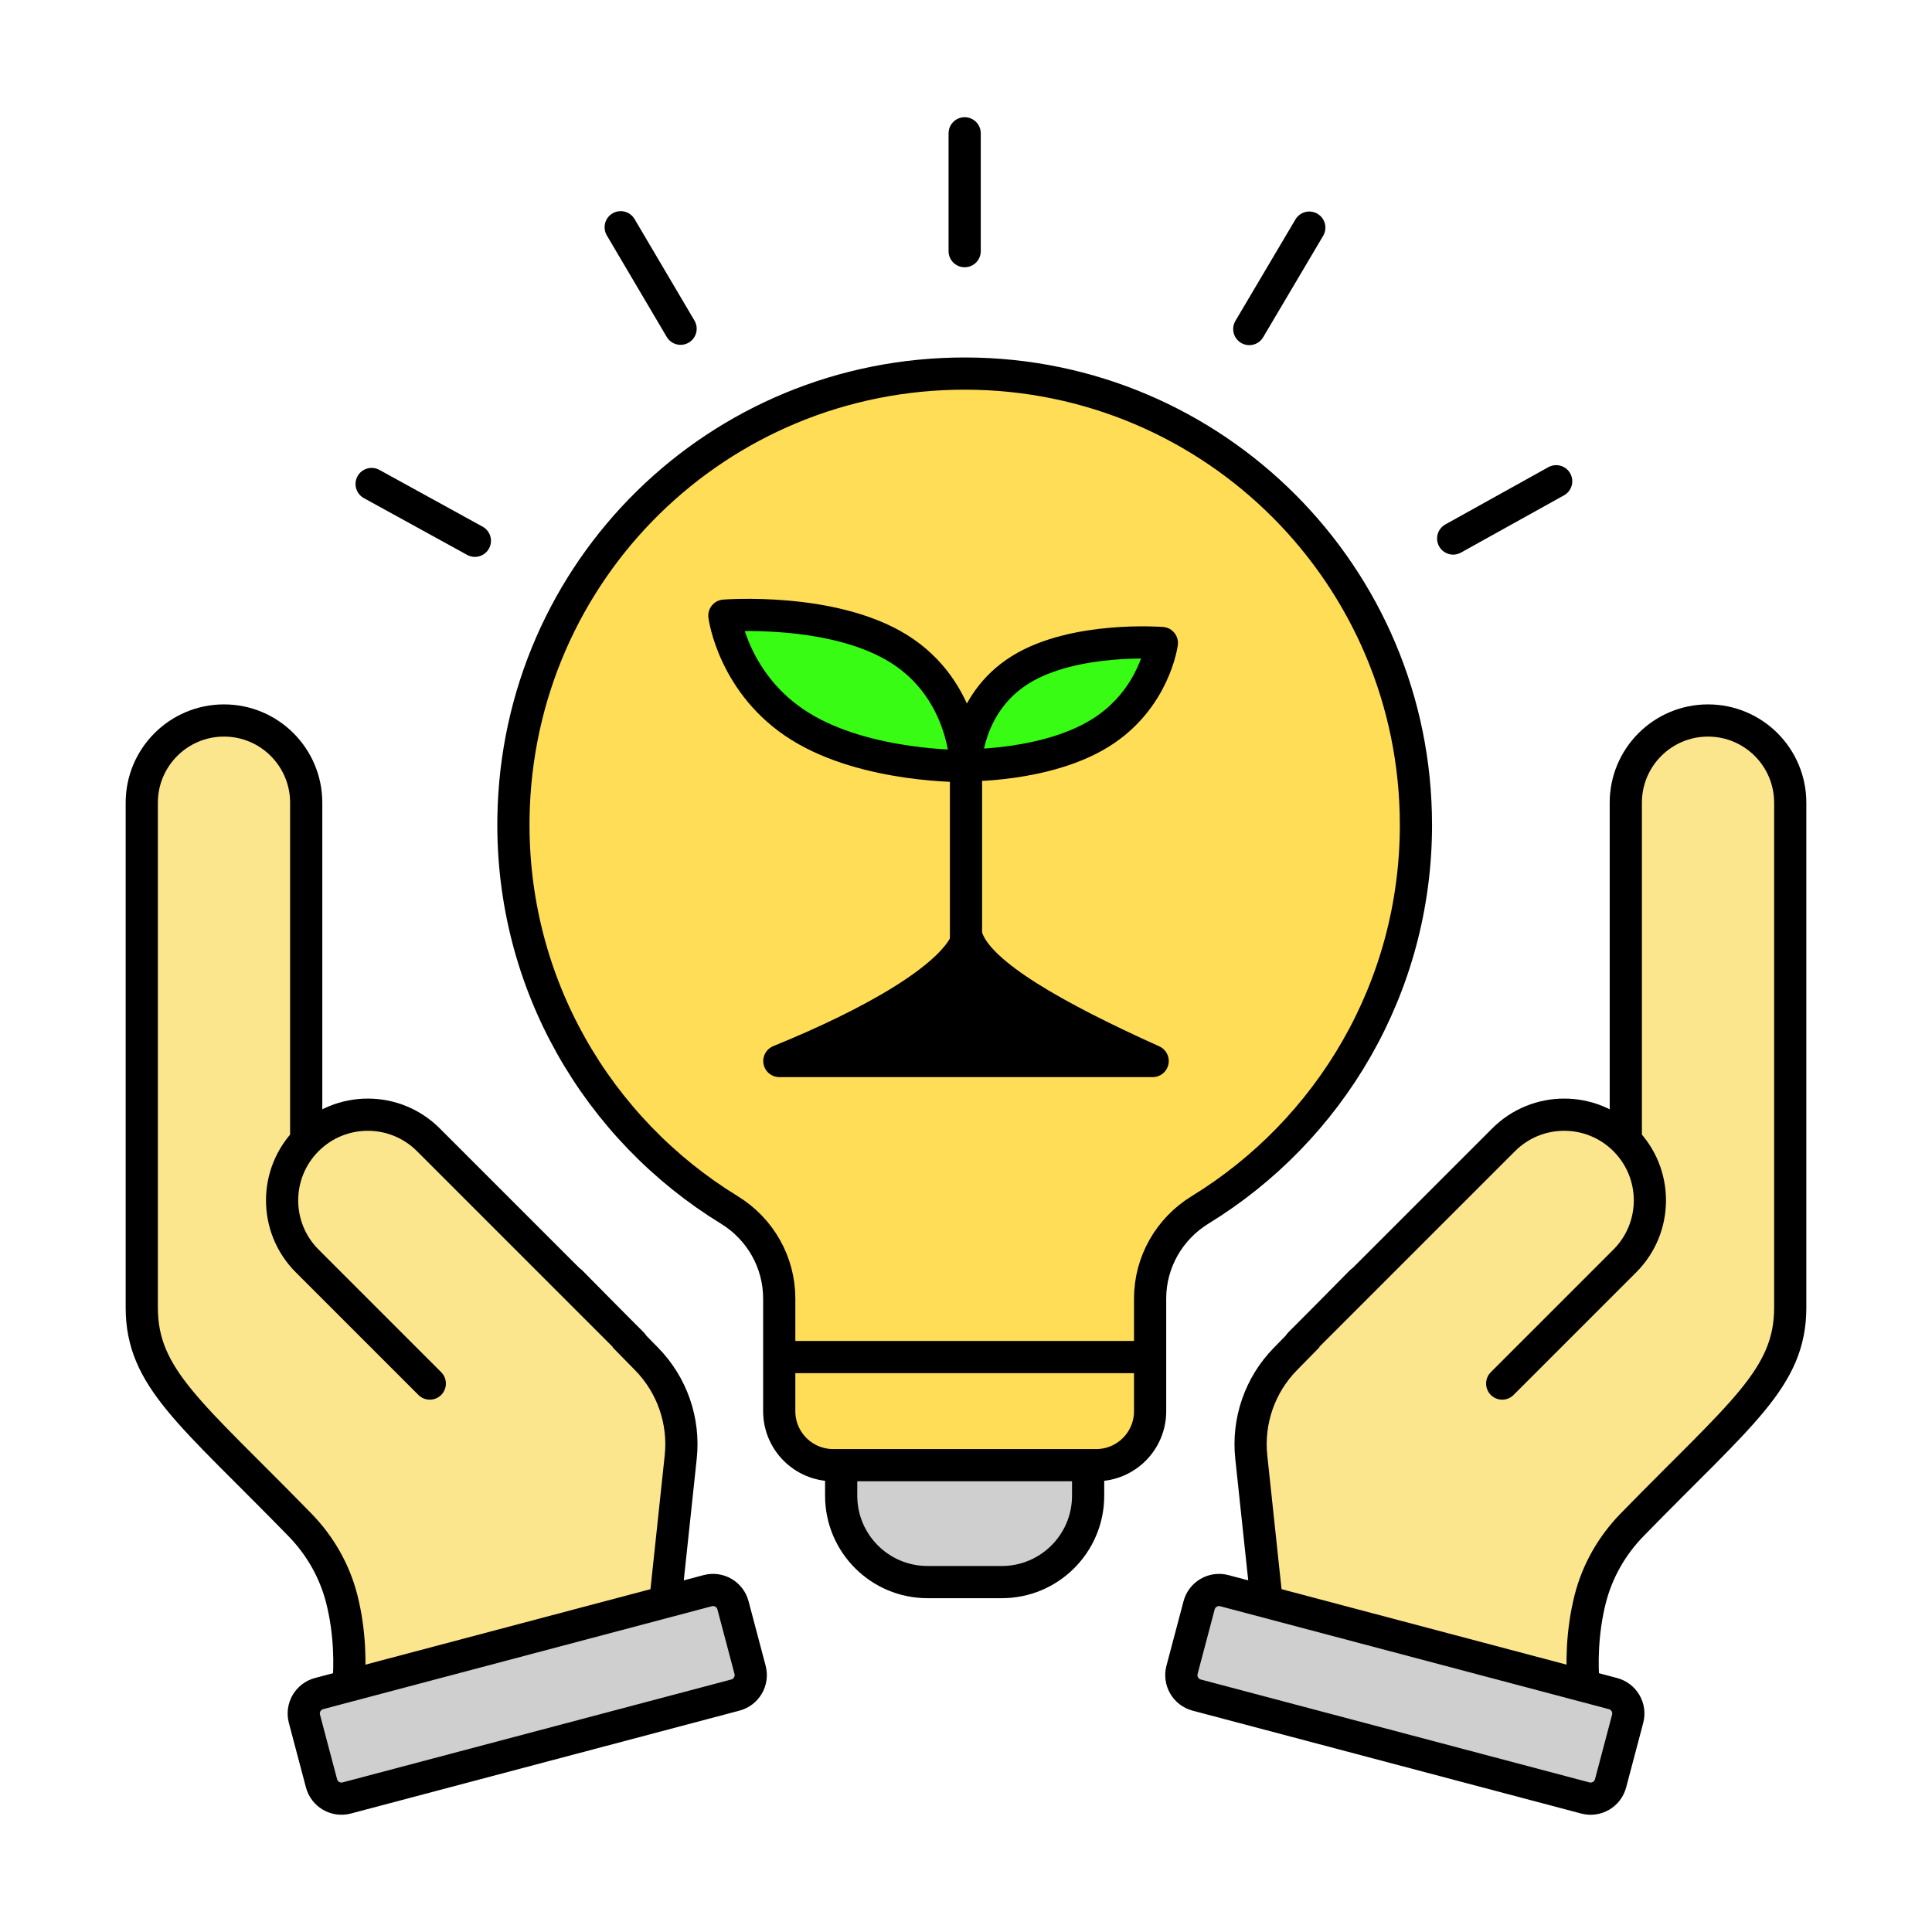
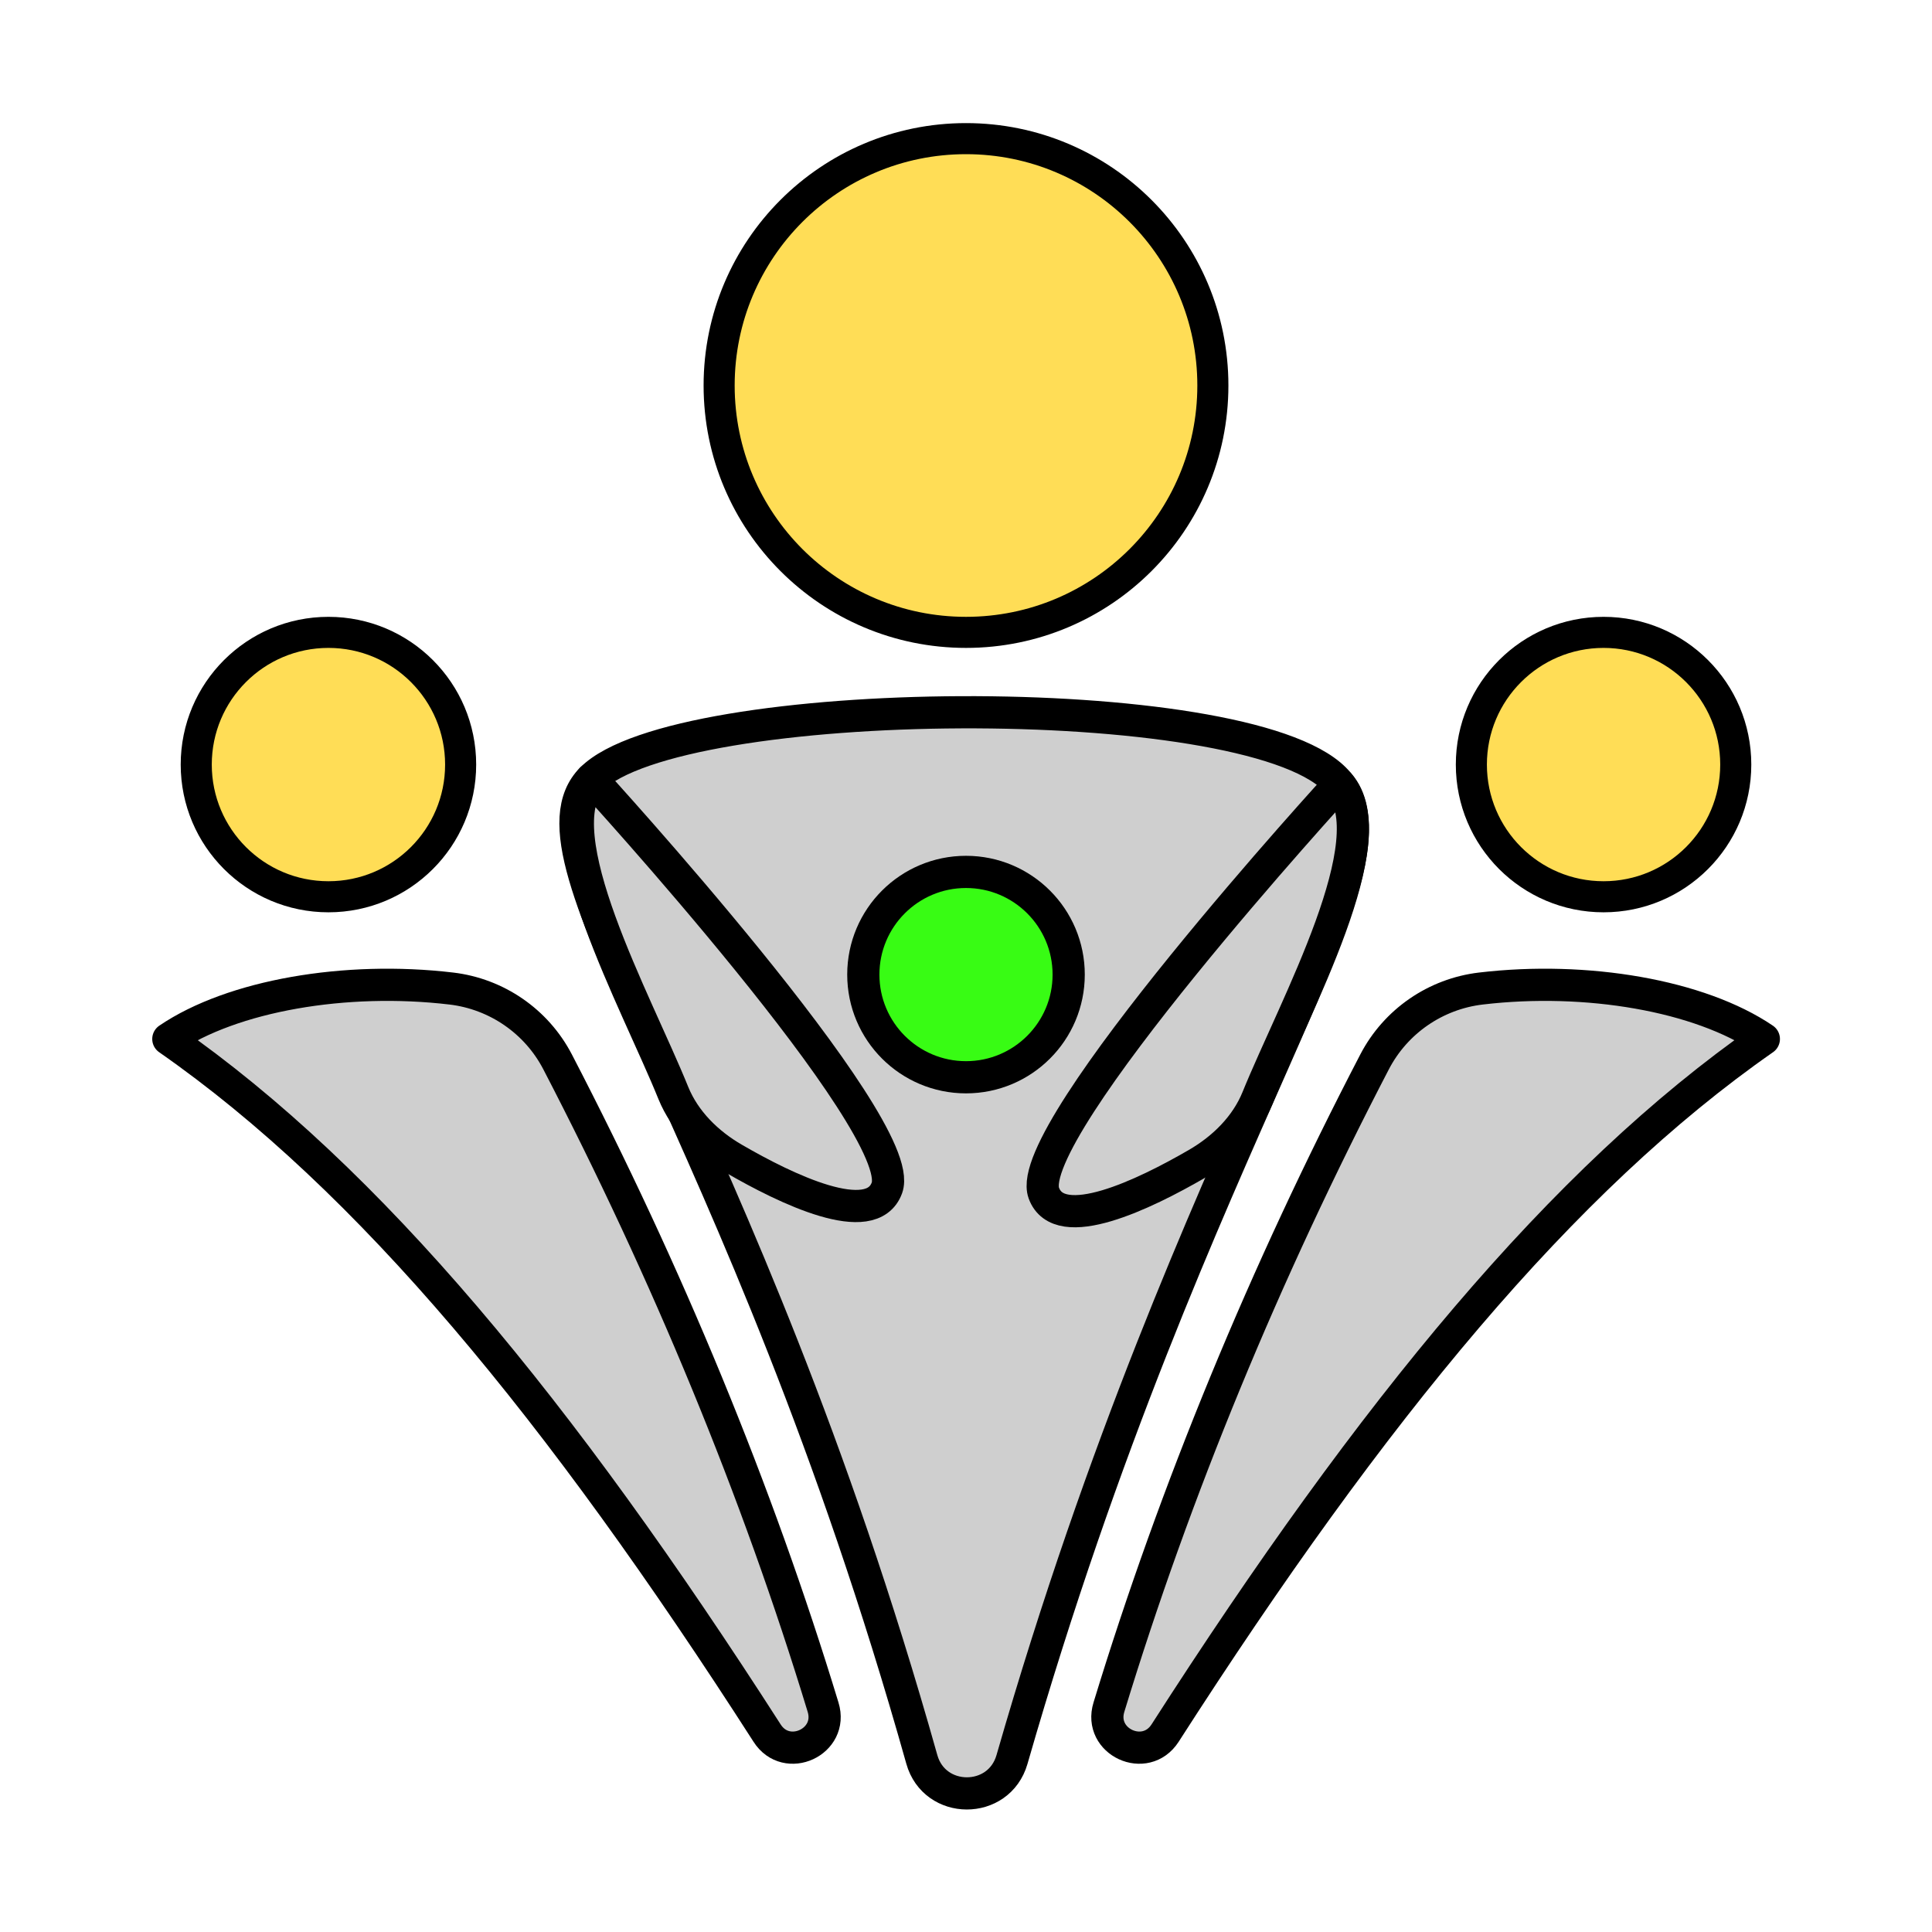
- <svg xmlns="http://www.w3.org/2000/svg" id="Layer_1" data-name="Layer 1" viewBox="0 0 1080 1080">
-   <defs>
-     <style>
-       .cls-1 {
-         fill: none;
-       }
- 
-       .cls-1, .cls-2, .cls-3, .cls-4, .cls-5, .cls-6, .cls-7 {
-         stroke: #000;
-         stroke-linecap: round;
-         stroke-linejoin: round;
-         stroke-width: 18px;
-       }
- 
-       .cls-2 {
-         fill: #cfcfcf;
-       }
- 
-       .cls-3 {
-         fill: #fce68d;
-       }
- 
-       .cls-4 {
-         fill: #38fc14;
-       }
- 
-       .cls-5 {
-         fill: #ffdd56;
-       }
- 
-       .cls-6 {
-         fill: #afacb0;
-       }
- 
-       .cls-7 {
-         fill: #000;
-       }
-     </style>
-   </defs>
+ <svg xmlns="http://www.w3.org/2000/svg" version="1.1" id="Layer_1" x="0px" y="0px" viewBox="0 0 1080 1080" style="enable-background:new 0 0 1080 1080;" xml:space="preserve">
+   <style type="text/css">
+ 	.st0{fill:#CFCFCF;stroke:#000000;stroke-width:18;stroke-linecap:round;stroke-linejoin:round;stroke-miterlimit:10;}
+ 	.st1{fill:#FFDD56;stroke:#000000;stroke-width:17.369;stroke-linecap:round;stroke-linejoin:round;stroke-miterlimit:10;}
+ 	.st2{fill:#38FC14;stroke:#000000;stroke-width:18;stroke-linecap:round;stroke-linejoin:round;stroke-miterlimit:10;}
+ </style>
  <g>
    <g>
-       <path class="cls-3" d="M194.65,943.22c1.26-12.41,1.07-31.03-3.6-49.39-3.97-15.63-12.13-29.88-23.38-41.42-60.87-62.43-88.42-81.95-88.42-121.44v-282.25c0-25.38,20.58-45.96,45.96-45.96h0c25.38,0,45.96,20.58,45.96,45.96v227.17s148.09,40.78,148.09,40.78l42.19,43c14.23,14.5,21.23,34.61,19.08,54.81l-8.67,81.42-177.19,47.32Z" />
-       <path class="cls-3" d="M240.26,773.42l-68.53-68.53c-18.71-18.71-18.71-49.03,0-67.74h0c18.71-18.71,49.03-18.71,67.74,0l113.81,113.81" />
-       <rect class="cls-2" x="170.81" y="916.96" width="247.82" height="60.37" rx="11.54" ry="11.54" transform="translate(-232.59 106.97) rotate(-14.83)" />
+       <path class="st0" d="M330.7,435.4c48.1-48.1,364.1-51.2,415.3,0c47.2,47.2-77.7,191.6-180.3,548.2c-7.3,25.3-43.3,25.2-50.4-0.1    C414.6,625.5,286.4,479.8,330.7,435.4z" />
+       <g>
+         <path class="st0" d="M619.9,954.3c37-121.3,87.1-242.6,148.5-360.7c11.8-22.7,34.1-38,59.4-41c59.1-7,122.4,3.9,158.2,28.2     c-112.6,78.5-218.5,207-334.7,388C640.3,985.9,613.9,973.7,619.9,954.3z" />
+         <path class="st0" d="M460.1,954.3C423.2,833,373,711.7,311.7,593.6c-11.8-22.7-34.1-38-59.4-41c-59.1-7-122.4,3.9-158.2,28.2     c112.6,78.5,218.5,207,334.7,388C439.7,985.9,466.1,973.7,460.1,954.3z" />
+       </g>
    </g>
-     <g>
-       <path class="cls-3" d="M885.35,943.22c-1.26-12.41-1.07-31.03,3.6-49.39,3.97-15.63,12.13-29.88,23.38-41.42,60.87-62.43,88.42-81.95,88.42-121.44v-282.25c0-25.38-20.58-45.96-45.96-45.96h0c-25.38,0-45.96,20.58-45.96,45.96v227.17s-148.09,40.78-148.09,40.78l-42.19,43c-14.23,14.5-21.23,34.61-19.08,54.81l8.67,81.42,177.19,47.32Z" />
-       <path class="cls-3" d="M839.74,773.42l68.53-68.53c18.71-18.71,18.71-49.03,0-67.74h0c-18.71-18.71-49.03-18.71-67.74,0l-113.81,113.81" />
-       <rect class="cls-2" x="661.37" y="916.96" width="247.82" height="60.37" rx="11.54" ry="11.54" transform="translate(1302.01 2063.73) rotate(-165.17)" />
-     </g>
-   </g>
-   <path class="cls-2" d="M470.23,777.93h138.04v58.21c0,26.63-21.62,48.26-48.26,48.26h-41.53c-26.63,0-48.26-21.62-48.26-48.26v-58.21h0Z" />
-   <path class="cls-5" d="M791.51,461.08c0-139.13-112.64-251.96-251.71-252.25-138.42-.29-250.62,109.84-252.77,248.24-1.44,92.77,47.21,174.29,120.66,219.28,17.27,10.58,27.91,29.27,27.91,49.52v63c0,16.66,13.51,30.17,30.17,30.17h146.98c16.66,0,30.17-13.51,30.17-30.17v-63c0-20.29,10.69-38.97,27.99-49.57,72.34-44.35,120.61-124.15,120.61-215.22Z" />
-   <line class="cls-6" x1="436.4" y1="758.61" x2="642.1" y2="758.61" />
-   <g>
-     <line class="cls-1" x1="539.25" y1="74.52" x2="539.25" y2="140.4" />
-     <line class="cls-1" x1="731.9" y1="127.25" x2="698.36" y2="183.94" />
-     <line class="cls-1" x1="869.91" y1="269.02" x2="812.33" y2="301.03" />
-     <line class="cls-1" x1="346.97" y1="127.03" x2="380.45" y2="183.76" />
-     <line class="cls-1" x1="207.74" y1="270.56" x2="265.46" y2="302.3" />
-   </g>
-   <g>
-     <line class="cls-1" x1="540" y1="428.23" x2="540" y2="588.57" />
-     <path class="cls-4" d="M404.93,344.15s4.99,38.64,42.29,61.86c37.3,23.22,92.78,22.22,92.78,22.22,0,0-.35-42.4-37.65-65.62-37.3-23.22-97.42-18.46-97.42-18.46Z" />
-     <path class="cls-4" d="M649.49,359.44s-4.06,31.41-34.37,50.28c-30.31,18.87-75.4,18.06-75.4,18.06,0,0,.29-34.46,30.6-53.33,30.31-18.87,79.17-15,79.17-15Z" />
-     <path class="cls-7" d="M435.66,593.12h208.68c-55.22-24.9-96.13-48.27-103.54-68.07-8.31,21.45-53.25,46.98-105.14,68.07Z" />
+     <circle class="st1" cx="540" cy="215.5" r="138" />
+     <circle class="st2" cx="540" cy="544.8" r="57.4" />
+     <circle class="st1" cx="896.4" cy="427.4" r="73.9" />
+     <circle class="st1" cx="183.6" cy="427.4" r="73.9" />
+     <path class="st0" d="M330.7,435.4c0,0,177.6,193.9,165.1,228.6c-8.6,23.8-56.5,0.6-85.6-16.3c-14.7-8.5-27.4-21-33.8-36.7   C355.4,559.1,303.6,466,330.7,435.4z" />
+     <path class="st0" d="M748.6,438.3c0,0-177.6,193.9-165.1,228.6c8.6,23.8,56.5,0.6,85.6-16.3c14.7-8.5,27.4-21,33.8-36.7   C724,562,775.7,468.9,748.6,438.3z" />
  </g>
</svg>
